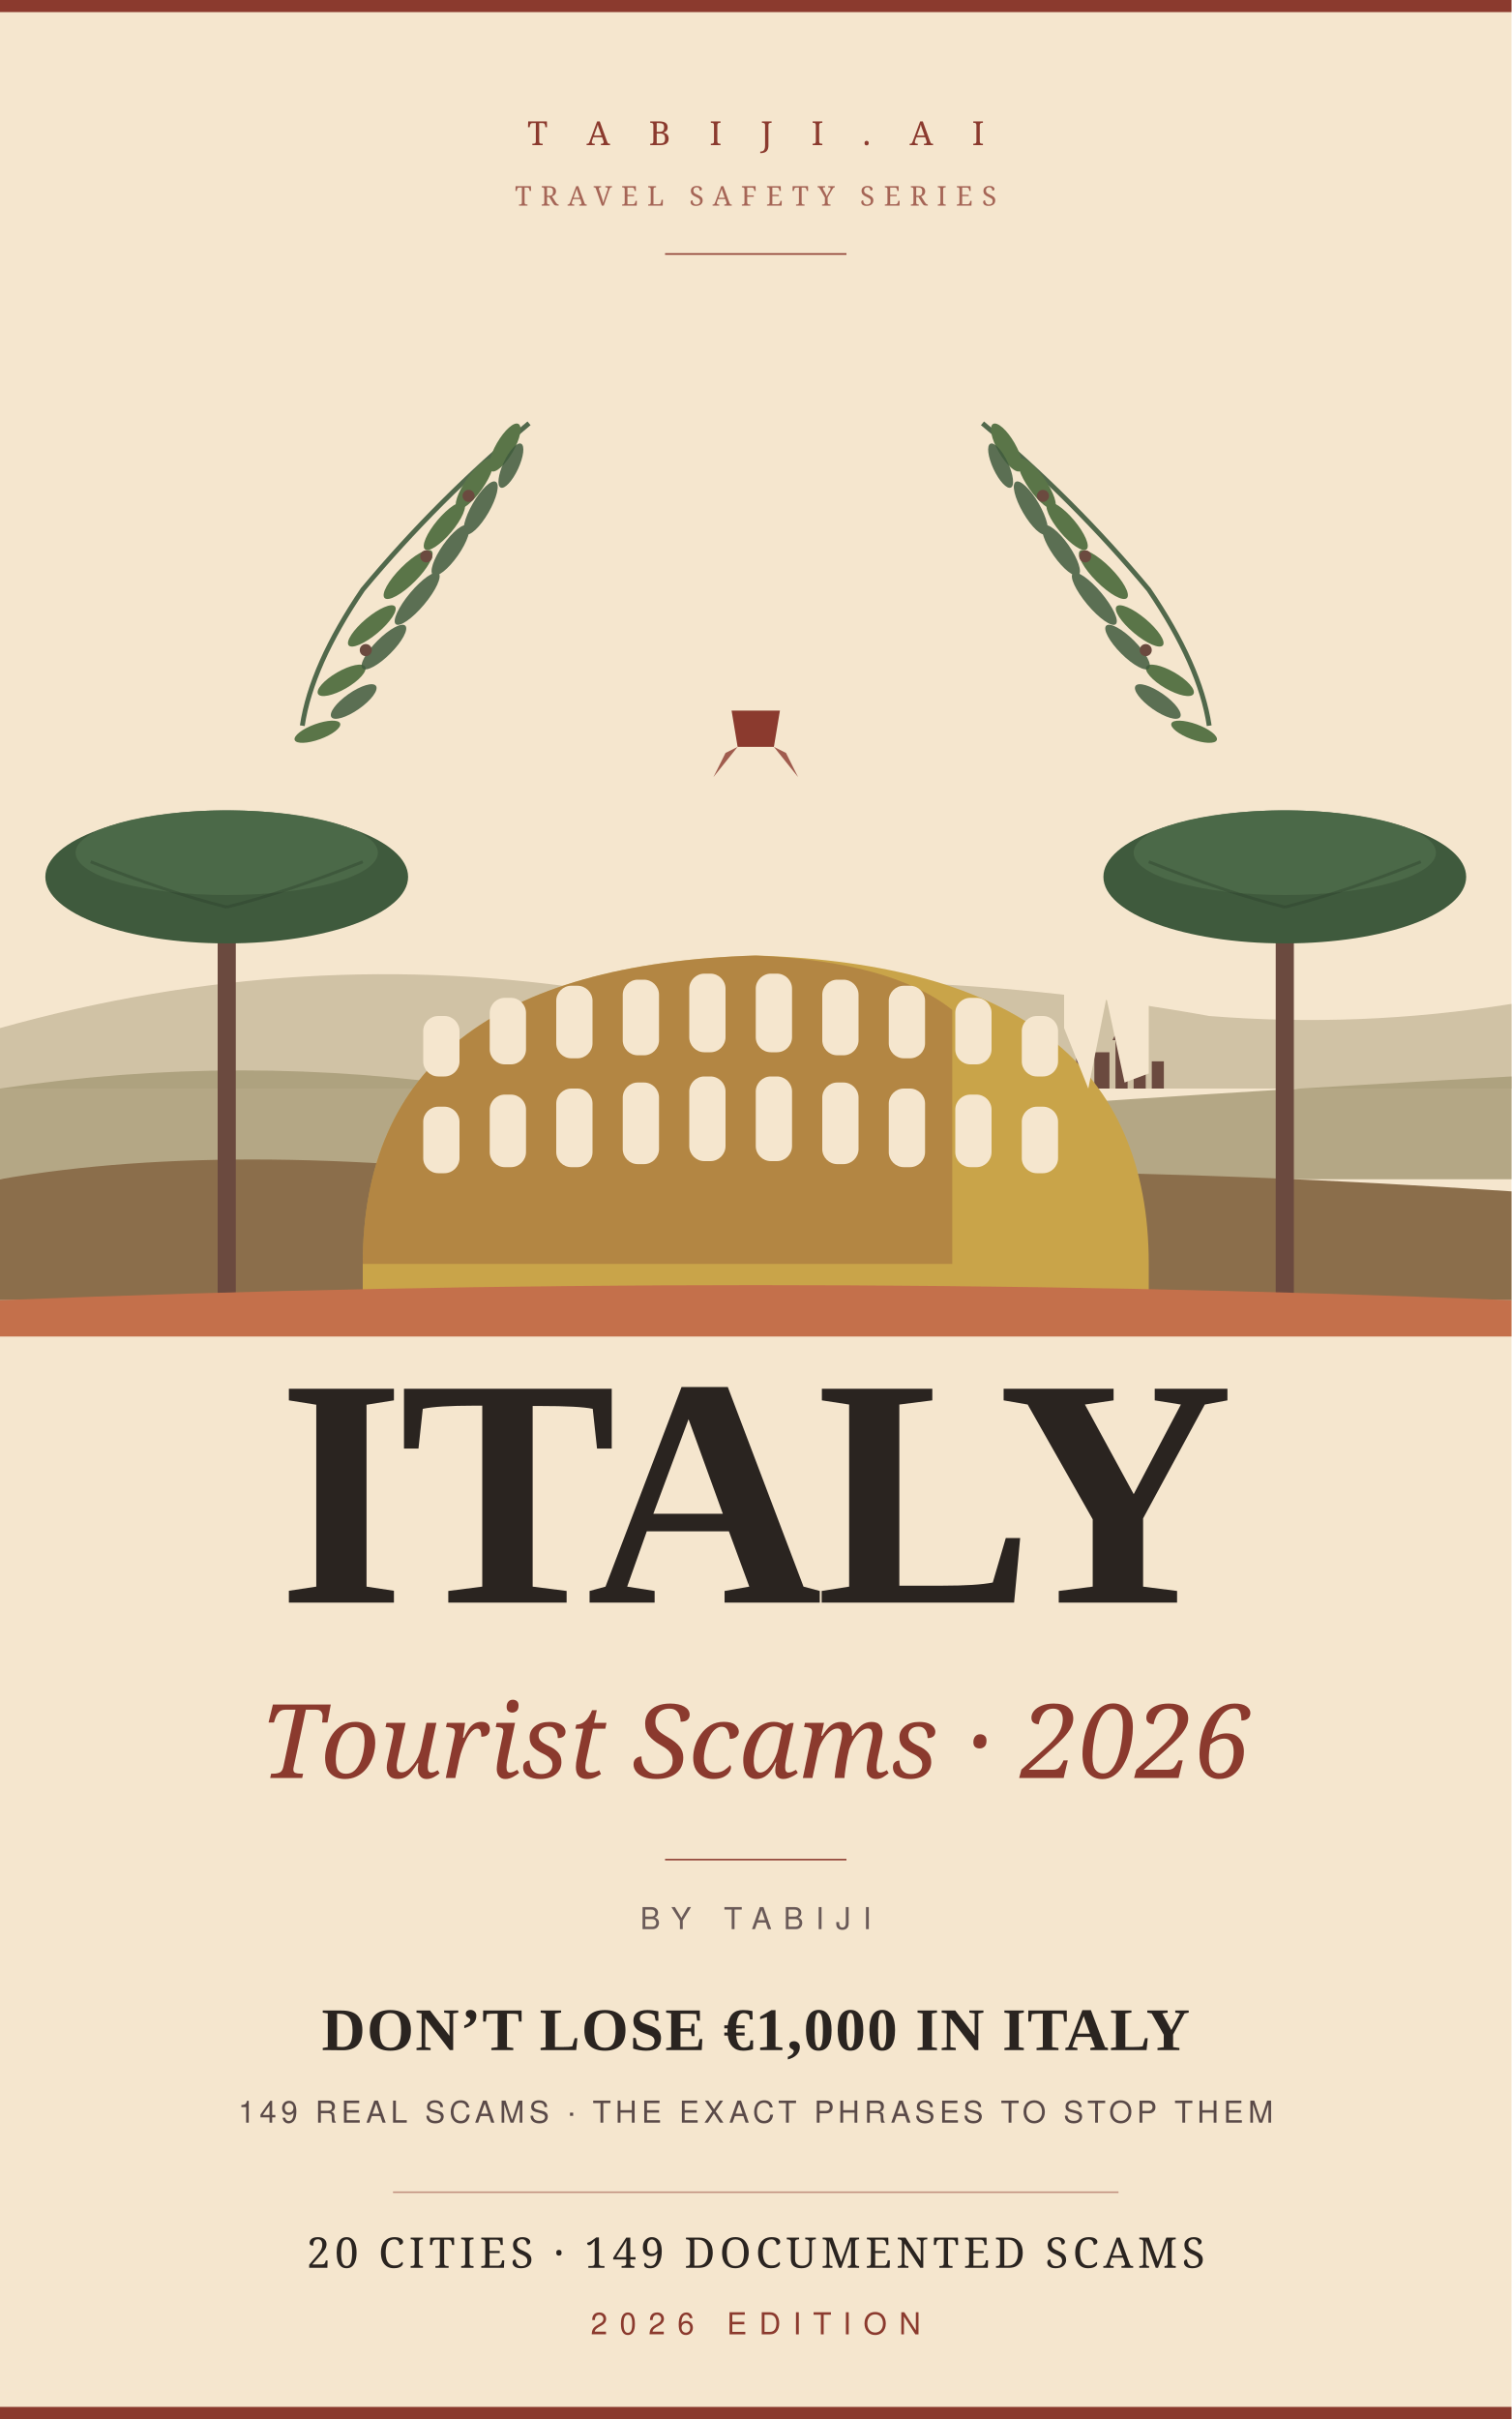
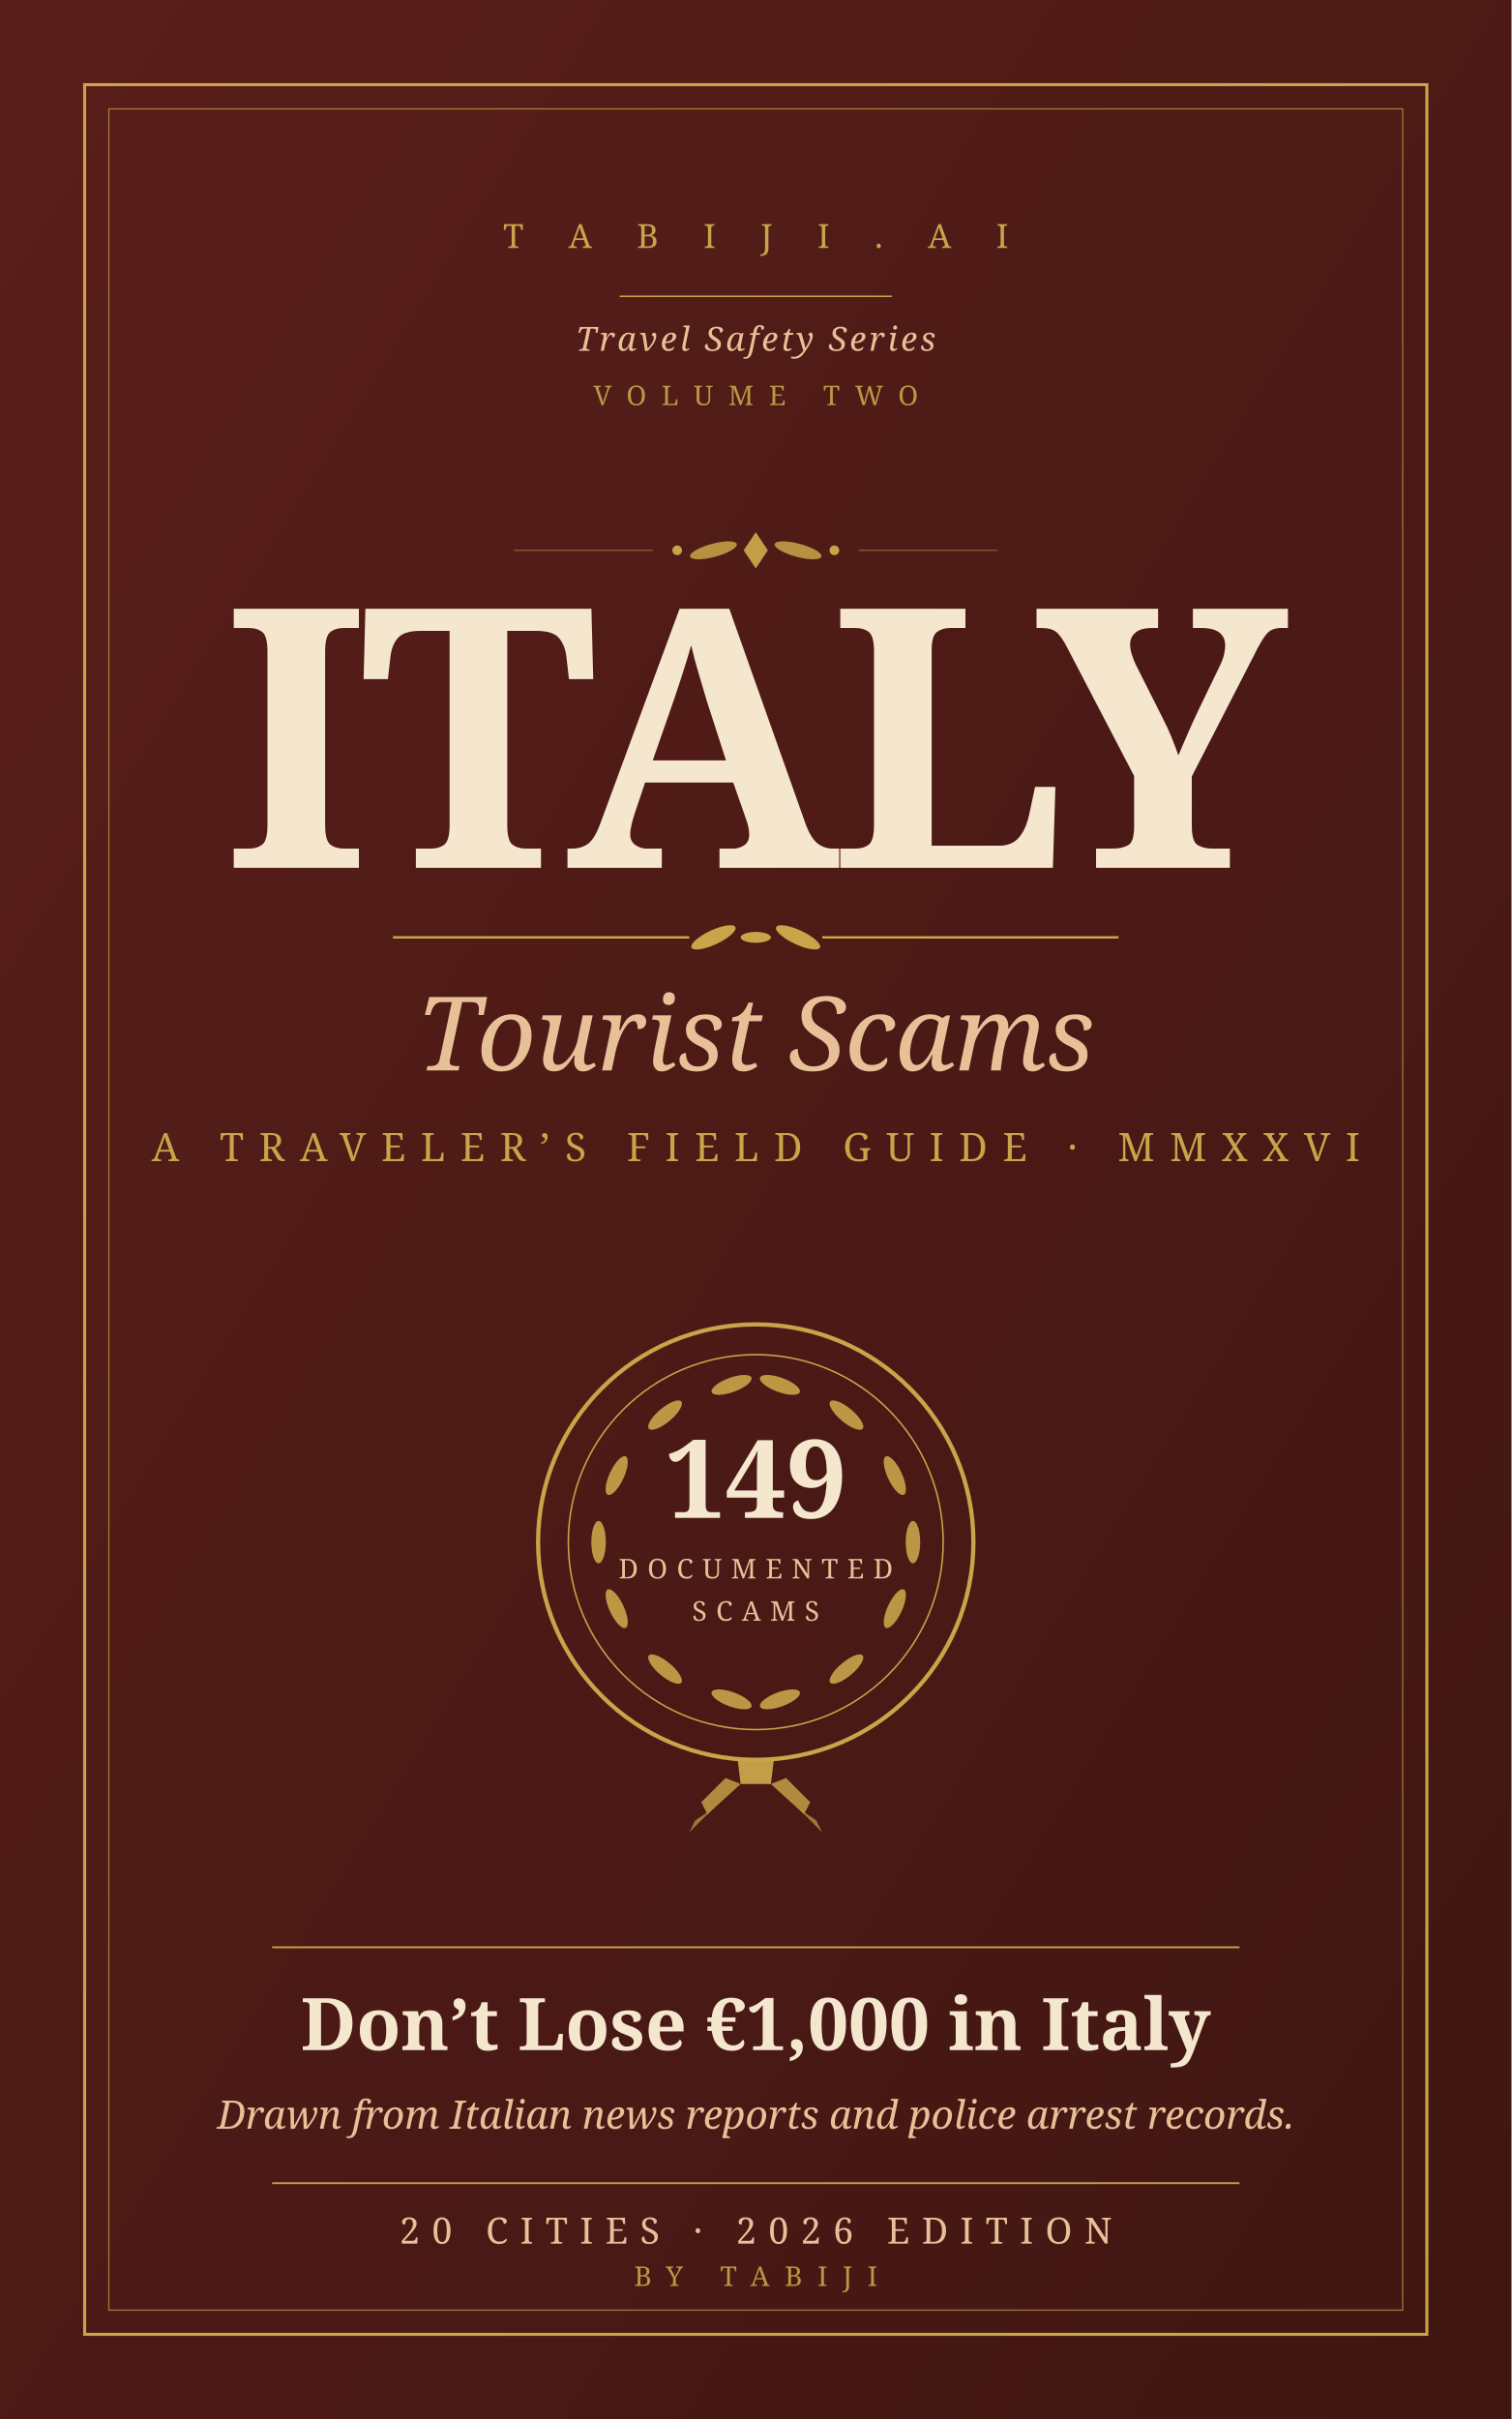
<svg xmlns="http://www.w3.org/2000/svg" viewBox="0 0 500 800" preserveAspectRatio="xMidYMid meet">
-   <rect width="500" height="800" fill="#F5E6CE" />
-   <rect x="0" y="0" width="500" height="4" fill="#8B3A2E" />
-   <text x="250" y="48" font-family="Georgia, serif" font-size="11" letter-spacing="5" fill="#8B3A2E" text-anchor="middle">T A B I J I . A I</text>
-   <text x="250" y="68" font-family="Georgia, serif" font-size="9" letter-spacing="3" fill="#8B3A2E" text-anchor="middle" opacity="0.75">TRAVEL SAFETY SERIES</text>
-   <line x1="220" y1="84" x2="280" y2="84" stroke="#8B3A2E" stroke-width="0.5" />
-   <g transform="translate(175 140)">
-     <path d="M 0 0 Q -30 25 -55 55 Q -72 80 -75 100" fill="none" stroke="#3F5A3D" stroke-width="1.6" opacity="0.9" />
-     <g fill="#5A7548">
-       <ellipse cx="-8" cy="8" rx="9" ry="3" transform="rotate(-60 -8 8)" />
-       <ellipse cx="-18" cy="20" rx="10" ry="3" transform="rotate(-55 -18 20)" />
-       <ellipse cx="-28" cy="34" rx="10" ry="3" transform="rotate(-50 -28 34)" />
-       <ellipse cx="-40" cy="50" rx="11" ry="3.2" transform="rotate(-45 -40 50)" />
-       <ellipse cx="-52" cy="67" rx="10" ry="3" transform="rotate(-40 -52 67)" />
-       <ellipse cx="-62" cy="85" rx="9" ry="3" transform="rotate(-30 -62 85)" />
-       <ellipse cx="-70" cy="102" rx="8" ry="2.6" transform="rotate(-20 -70 102)" />
-     </g>
-     <g fill="#3F5A3D" opacity="0.85">
-       <ellipse cx="-6" cy="14" rx="8" ry="2.6" transform="rotate(-65 -6 14)" />
-       <ellipse cx="-16" cy="28" rx="10" ry="3" transform="rotate(-60 -16 28)" />
-       <ellipse cx="-26" cy="42" rx="10" ry="3" transform="rotate(-55 -26 42)" />
-       <ellipse cx="-37" cy="58" rx="11" ry="3" transform="rotate(-50 -37 58)" />
-       <ellipse cx="-48" cy="74" rx="10" ry="3" transform="rotate(-45 -48 74)" />
-       <ellipse cx="-58" cy="92" rx="9" ry="3" transform="rotate(-35 -58 92)" />
-     </g>
-     <g fill="#6B4A3F">
-       <circle cx="-20" cy="24" r="2" />
-       <circle cx="-34" cy="44" r="2" />
-       <circle cx="-54" cy="75" r="2" />
+   <defs>
+     <linearGradient id="oxblood" x1="0" x2="1" y1="0" y2="1">
+       <stop offset="0" stop-color="#5A1E1A" />
+       <stop offset="1" stop-color="#3F1612" />
+     </linearGradient>
+   </defs>
+   <rect width="500" height="800" fill="url(#oxblood)" />
+   <rect x="28" y="28" width="444" height="744" fill="none" stroke="#C9A449" stroke-width="1" />
+   <rect x="36" y="36" width="428" height="728" fill="none" stroke="#C9A449" stroke-width="0.4" opacity="0.7" />
+   <text x="250" y="82" font-family="Georgia, serif" font-size="11" letter-spacing="6" fill="#C9A449" text-anchor="middle">T A B I J I . A I</text>
+   <line x1="205" y1="98" x2="295" y2="98" stroke="#C9A449" stroke-width="0.5" />
+   <text x="250" y="116" font-family="Georgia, serif" font-style="italic" font-size="11" fill="#E8C098" text-anchor="middle" letter-spacing="1">Travel Safety Series</text>
+   <text x="250" y="134" font-family="Georgia, serif" font-size="9" letter-spacing="5" fill="#C9A449" text-anchor="middle" opacity="0.9">VOLUME TWO</text>
+   <g transform="translate(250 182)" fill="#C9A449">
+     <polygon points="0,-6 4,0 0,6 -4,0" opacity="0.95" />
+     <ellipse cx="-14" cy="0" rx="8" ry="2.2" transform="rotate(-15 -14 0)" opacity="0.85" />
+     <ellipse cx="14" cy="0" rx="8" ry="2.2" transform="rotate(15 14 0)" opacity="0.85" />
+     <circle cx="-26" cy="0" r="1.6" />
+     <circle cx="26" cy="0" r="1.6" />
+     <line x1="-80" y1="0" x2="-34" y2="0" stroke="#C9A449" stroke-width="0.4" opacity="0.5" />
+     <line x1="34" y1="0" x2="80" y2="0" stroke="#C9A449" stroke-width="0.4" opacity="0.5" />
+   </g>
+   <text x="250" y="287" font-family="Georgia, serif" font-weight="700" font-size="120" fill="#F5E6CE" text-anchor="middle" letter-spacing="-3">ITALY</text>
+   <g transform="translate(250 310)">
+     <line x1="-120" y1="0" x2="-22" y2="0" stroke="#C9A449" stroke-width="0.8" />
+     <line x1="22" y1="0" x2="120" y2="0" stroke="#C9A449" stroke-width="0.8" />
+     <g fill="#C9A449">
+       <ellipse cx="-14" cy="0" rx="8" ry="2.4" transform="rotate(-25 -14 0)" />
+       <ellipse cx="0" cy="0" rx="5" ry="1.8" />
+       <ellipse cx="14" cy="0" rx="8" ry="2.4" transform="rotate(25 14 0)" />
    </g>
  </g>
-   <g transform="translate(325 140)">
-     <path d="M 0 0 Q 30 25 55 55 Q 72 80 75 100" fill="none" stroke="#3F5A3D" stroke-width="1.6" opacity="0.9" />
-     <g fill="#5A7548">
-       <ellipse cx="8" cy="8" rx="9" ry="3" transform="rotate(60 8 8)" />
-       <ellipse cx="18" cy="20" rx="10" ry="3" transform="rotate(55 18 20)" />
-       <ellipse cx="28" cy="34" rx="10" ry="3" transform="rotate(50 28 34)" />
-       <ellipse cx="40" cy="50" rx="11" ry="3.2" transform="rotate(45 40 50)" />
-       <ellipse cx="52" cy="67" rx="10" ry="3" transform="rotate(40 52 67)" />
-       <ellipse cx="62" cy="85" rx="9" ry="3" transform="rotate(30 62 85)" />
-       <ellipse cx="70" cy="102" rx="8" ry="2.6" transform="rotate(20 70 102)" />
+   <text x="250" y="354" font-family="Georgia, serif" font-style="italic" font-size="34" fill="#E8C098" text-anchor="middle">Tourist Scams</text>
+   <text x="250" y="384" font-family="Georgia, serif" font-size="13" fill="#C9A449" text-anchor="middle" letter-spacing="5">A TRAVELER’S FIELD GUIDE · MMXXVI</text>
+   <g transform="translate(250 510)">
+     <circle cx="0" cy="0" r="72" fill="none" stroke="#C9A449" stroke-width="1.4" />
+     <circle cx="0" cy="0" r="62" fill="none" stroke="#C9A449" stroke-width="0.5" />
+     <g fill="#C9A449" opacity="0.9">
+       <ellipse cx="-52" cy="0" rx="7" ry="2.4" transform="rotate(90 -52 0)" />
+       <ellipse cx="-46" cy="-22" rx="7" ry="2.4" transform="rotate(115 -46 -22)" />
+       <ellipse cx="-30" cy="-42" rx="7" ry="2.4" transform="rotate(140 -30 -42)" />
+       <ellipse cx="-8" cy="-52" rx="7" ry="2.4" transform="rotate(160 -8 -52)" />
+       <ellipse cx="52" cy="0" rx="7" ry="2.4" transform="rotate(90 52 0)" />
+       <ellipse cx="46" cy="-22" rx="7" ry="2.4" transform="rotate(65 46 -22)" />
+       <ellipse cx="30" cy="-42" rx="7" ry="2.4" transform="rotate(40 30 -42)" />
+       <ellipse cx="8" cy="-52" rx="7" ry="2.4" transform="rotate(20 8 -52)" />
+       <ellipse cx="-46" cy="22" rx="7" ry="2.4" transform="rotate(65 -46 22)" />
+       <ellipse cx="-30" cy="42" rx="7" ry="2.4" transform="rotate(40 -30 42)" />
+       <ellipse cx="-8" cy="52" rx="7" ry="2.4" transform="rotate(20 -8 52)" />
+       <ellipse cx="46" cy="22" rx="7" ry="2.4" transform="rotate(115 46 22)" />
+       <ellipse cx="30" cy="42" rx="7" ry="2.4" transform="rotate(140 30 42)" />
+       <ellipse cx="8" cy="52" rx="7" ry="2.4" transform="rotate(160 8 52)" />
    </g>
-     <g fill="#3F5A3D" opacity="0.85">
-       <ellipse cx="6" cy="14" rx="8" ry="2.6" transform="rotate(65 6 14)" />
-       <ellipse cx="16" cy="28" rx="10" ry="3" transform="rotate(60 16 28)" />
-       <ellipse cx="26" cy="42" rx="10" ry="3" transform="rotate(55 26 42)" />
-       <ellipse cx="37" cy="58" rx="11" ry="3" transform="rotate(50 37 58)" />
-       <ellipse cx="48" cy="74" rx="10" ry="3" transform="rotate(45 48 74)" />
-       <ellipse cx="58" cy="92" rx="9" ry="3" transform="rotate(35 58 92)" />
+     <g transform="translate(0 74)" fill="#C9A449" opacity="0.95">
+       <path d="M -6 -2 L 6 -2 L 5 6 L -5 6 Z" />
+       <path d="M -5 6 L -16 16 L -18 12 L -10 4 Z" opacity="0.85" />
+       <path d="M -16 16 L -22 22 L -20 18 L -14 14 Z" opacity="0.7" />
+       <path d="M 5 6 L 16 16 L 18 12 L 10 4 Z" opacity="0.85" />
+       <path d="M 16 16 L 22 22 L 20 18 L 14 14 Z" opacity="0.7" />
    </g>
-     <g fill="#6B4A3F">
-       <circle cx="20" cy="24" r="2" />
-       <circle cx="34" cy="44" r="2" />
-       <circle cx="54" cy="75" r="2" />
-     </g>
+     <text x="0" y="-8" font-family="Georgia, serif" font-weight="700" font-size="36" fill="#F5E6CE" text-anchor="middle">149</text>
+     <text x="0" y="12" font-family="Georgia, serif" font-size="9" fill="#E8C098" text-anchor="middle" letter-spacing="3">DOCUMENTED</text>
+     <text x="0" y="26" font-family="Georgia, serif" font-size="9" fill="#E8C098" text-anchor="middle" letter-spacing="3">SCAMS</text>
  </g>
-   <g transform="translate(250 235)">
-     <path d="M -8 0 L 8 0 L 6 12 L -6 12 Z" fill="#8B3A2E" />
-     <path d="M -6 12 L -14 22 L -10 14 Z" fill="#8B3A2E" opacity="0.8" />
-     <path d="M 6 12 L 14 22 L 10 14 Z" fill="#8B3A2E" opacity="0.8" />
-   </g>
-   <path d="M 0 340 Q 100 312 200 328 Q 300 318 400 336 Q 450 340 500 332 L 500 360 L 0 360 Z" fill="#C4B597" opacity="0.75" />
-   <path d="M 0 360 Q 80 348 160 360 Q 230 348 310 368 Q 390 362 500 356 L 500 390 L 0 390 Z" fill="#A89C78" opacity="0.85" />
-   <g fill="#6B4A3F" transform="translate(370 348)">
-     <rect x="-14" y="2" width="4" height="10" />
-     <rect x="-8" y="0" width="5" height="12" />
-     <rect x="-1" y="-4" width="4" height="16" />
-     <polygon points="1,-10 4,-4 -2,-4" />
-     <rect x="5" y="-2" width="4" height="14" />
-     <rect x="11" y="3" width="4" height="9" />
-   </g>
-   <path d="M 0 390 Q 80 376 200 392 Q 320 382 500 394 L 500 430 L 0 430 Z" fill="#8B6E4B" />
-   <path d="M 120 418 Q 120 320 250 316 Q 380 320 380 418 L 380 430 L 120 430 Z" fill="#C9A449" />
-   <path d="M 120 418 Q 120 320 250 316 Q 295 318 315 334 L 315 418 Z" fill="#A06D3E" opacity="0.55" />
-   <g fill="#F5E6CE">
-     <rect x="140" y="336" width="12" height="20" rx="5" />
-     <rect x="162" y="330" width="12" height="22" rx="5" />
-     <rect x="184" y="326" width="12" height="24" rx="5" />
-     <rect x="206" y="324" width="12" height="25" rx="5" />
-     <rect x="228" y="322" width="12" height="26" rx="5" />
-     <rect x="250" y="322" width="12" height="26" rx="5" />
-     <rect x="272" y="324" width="12" height="25" rx="5" />
-     <rect x="294" y="326" width="12" height="24" rx="5" />
-     <rect x="316" y="330" width="12" height="22" rx="5" />
-     <rect x="338" y="336" width="12" height="20" rx="5" />
-   </g>
-   <g fill="#F5E6CE">
-     <rect x="140" y="366" width="12" height="22" rx="5" />
-     <rect x="162" y="362" width="12" height="24" rx="5" />
-     <rect x="184" y="360" width="12" height="26" rx="5" />
-     <rect x="206" y="358" width="12" height="27" rx="5" />
-     <rect x="228" y="356" width="12" height="28" rx="5" />
-     <rect x="250" y="356" width="12" height="28" rx="5" />
-     <rect x="272" y="358" width="12" height="27" rx="5" />
-     <rect x="294" y="360" width="12" height="26" rx="5" />
-     <rect x="316" y="362" width="12" height="24" rx="5" />
-     <rect x="338" y="366" width="12" height="22" rx="5" />
-   </g>
-   <path d="M 380 318 L 380 355 L 372 358 L 366 330 L 360 360 L 352 340 L 352 320 Z" fill="#F5E6CE" />
-   <g>
-     <rect x="72" y="300" width="6" height="130" fill="#6B4A3F" />
-     <ellipse cx="75" cy="290" rx="60" ry="22" fill="#3F5A3D" />
-     <ellipse cx="75" cy="282" rx="50" ry="14" fill="#4D6A49" opacity="0.9" />
-     <path d="M 75 300 Q 55 295 30 285" stroke="#2A3F2A" stroke-width="1" fill="none" opacity="0.4" />
-     <path d="M 75 300 Q 95 295 120 285" stroke="#2A3F2A" stroke-width="1" fill="none" opacity="0.4" />
-   </g>
-   <g>
-     <rect x="422" y="300" width="6" height="130" fill="#6B4A3F" />
-     <ellipse cx="425" cy="290" rx="60" ry="22" fill="#3F5A3D" />
-     <ellipse cx="425" cy="282" rx="50" ry="14" fill="#4D6A49" opacity="0.9" />
-     <path d="M 425 300 Q 405 295 380 285" stroke="#2A3F2A" stroke-width="1" fill="none" opacity="0.4" />
-     <path d="M 425 300 Q 445 295 470 285" stroke="#2A3F2A" stroke-width="1" fill="none" opacity="0.4" />
-   </g>
-   <path d="M 0 430 Q 250 420 500 430 L 500 442 L 0 442 Z" fill="#C4704B" />
-   <text x="250" y="530" font-family="Georgia, 'Times New Roman', serif" font-weight="700" font-size="108" fill="#2A2420" text-anchor="middle" letter-spacing="-2">ITALY</text>
-   <text x="250" y="588" font-family="Georgia, serif" font-style="italic" font-size="34" fill="#8B3A2E" text-anchor="middle">Tourist Scams · 2026</text>
-   <line x1="220" y1="615" x2="280" y2="615" stroke="#8B3A2E" stroke-width="0.5" />
-   <text x="250" y="638" font-family="Helvetica, Arial, sans-serif" font-size="10" fill="#6A5A58" text-anchor="middle" letter-spacing="4">BY TABIJI</text>
-   <text x="250" y="678" font-family="Georgia, 'Times New Roman', serif" font-weight="700" font-size="20" fill="#2A2420" text-anchor="middle" letter-spacing="0.5">DON’T LOSE €1,000 IN ITALY</text>
-   <text x="250" y="702" font-family="Helvetica, Arial, sans-serif" font-size="10" fill="#5A4A48" text-anchor="middle" letter-spacing="1.5">149 REAL SCAMS · THE EXACT PHRASES TO STOP THEM</text>
-   <line x1="130" y1="725" x2="370" y2="725" stroke="#8B3A2E" stroke-width="0.5" opacity="0.5" />
-   <text x="250" y="750" font-family="Georgia, serif" font-size="14" fill="#2A2420" text-anchor="middle" letter-spacing="1.5">20 CITIES · 149 DOCUMENTED SCAMS</text>
-   <text x="250" y="772" font-family="Helvetica, sans-serif" font-size="10" fill="#8B3A2E" text-anchor="middle" letter-spacing="4">2026 EDITION</text>
-   <rect x="0" y="796" width="500" height="4" fill="#8B3A2E" />
+   <line x1="90" y1="644" x2="410" y2="644" stroke="#C9A449" stroke-width="0.6" />
+   <text x="250" y="678" font-family="Georgia, serif" font-weight="700" font-size="24" fill="#F5E6CE" text-anchor="middle">Don’t Lose €1,000 in Italy</text>
+   <text x="250" y="704" font-family="Georgia, serif" font-style="italic" font-size="13" fill="#E8C098" text-anchor="middle">Drawn from Italian news reports and police arrest records.</text>
+   <line x1="90" y1="722" x2="410" y2="722" stroke="#C9A449" stroke-width="0.6" />
+   <text x="250" y="742" font-family="Georgia, serif" font-size="12" fill="#E8C098" text-anchor="middle" letter-spacing="4">20 CITIES · 2026 EDITION</text>
+   <text x="250" y="756" font-family="Georgia, serif" font-size="9" fill="#C9A449" text-anchor="middle" letter-spacing="5" opacity="0.9">BY TABIJI</text>
</svg>
